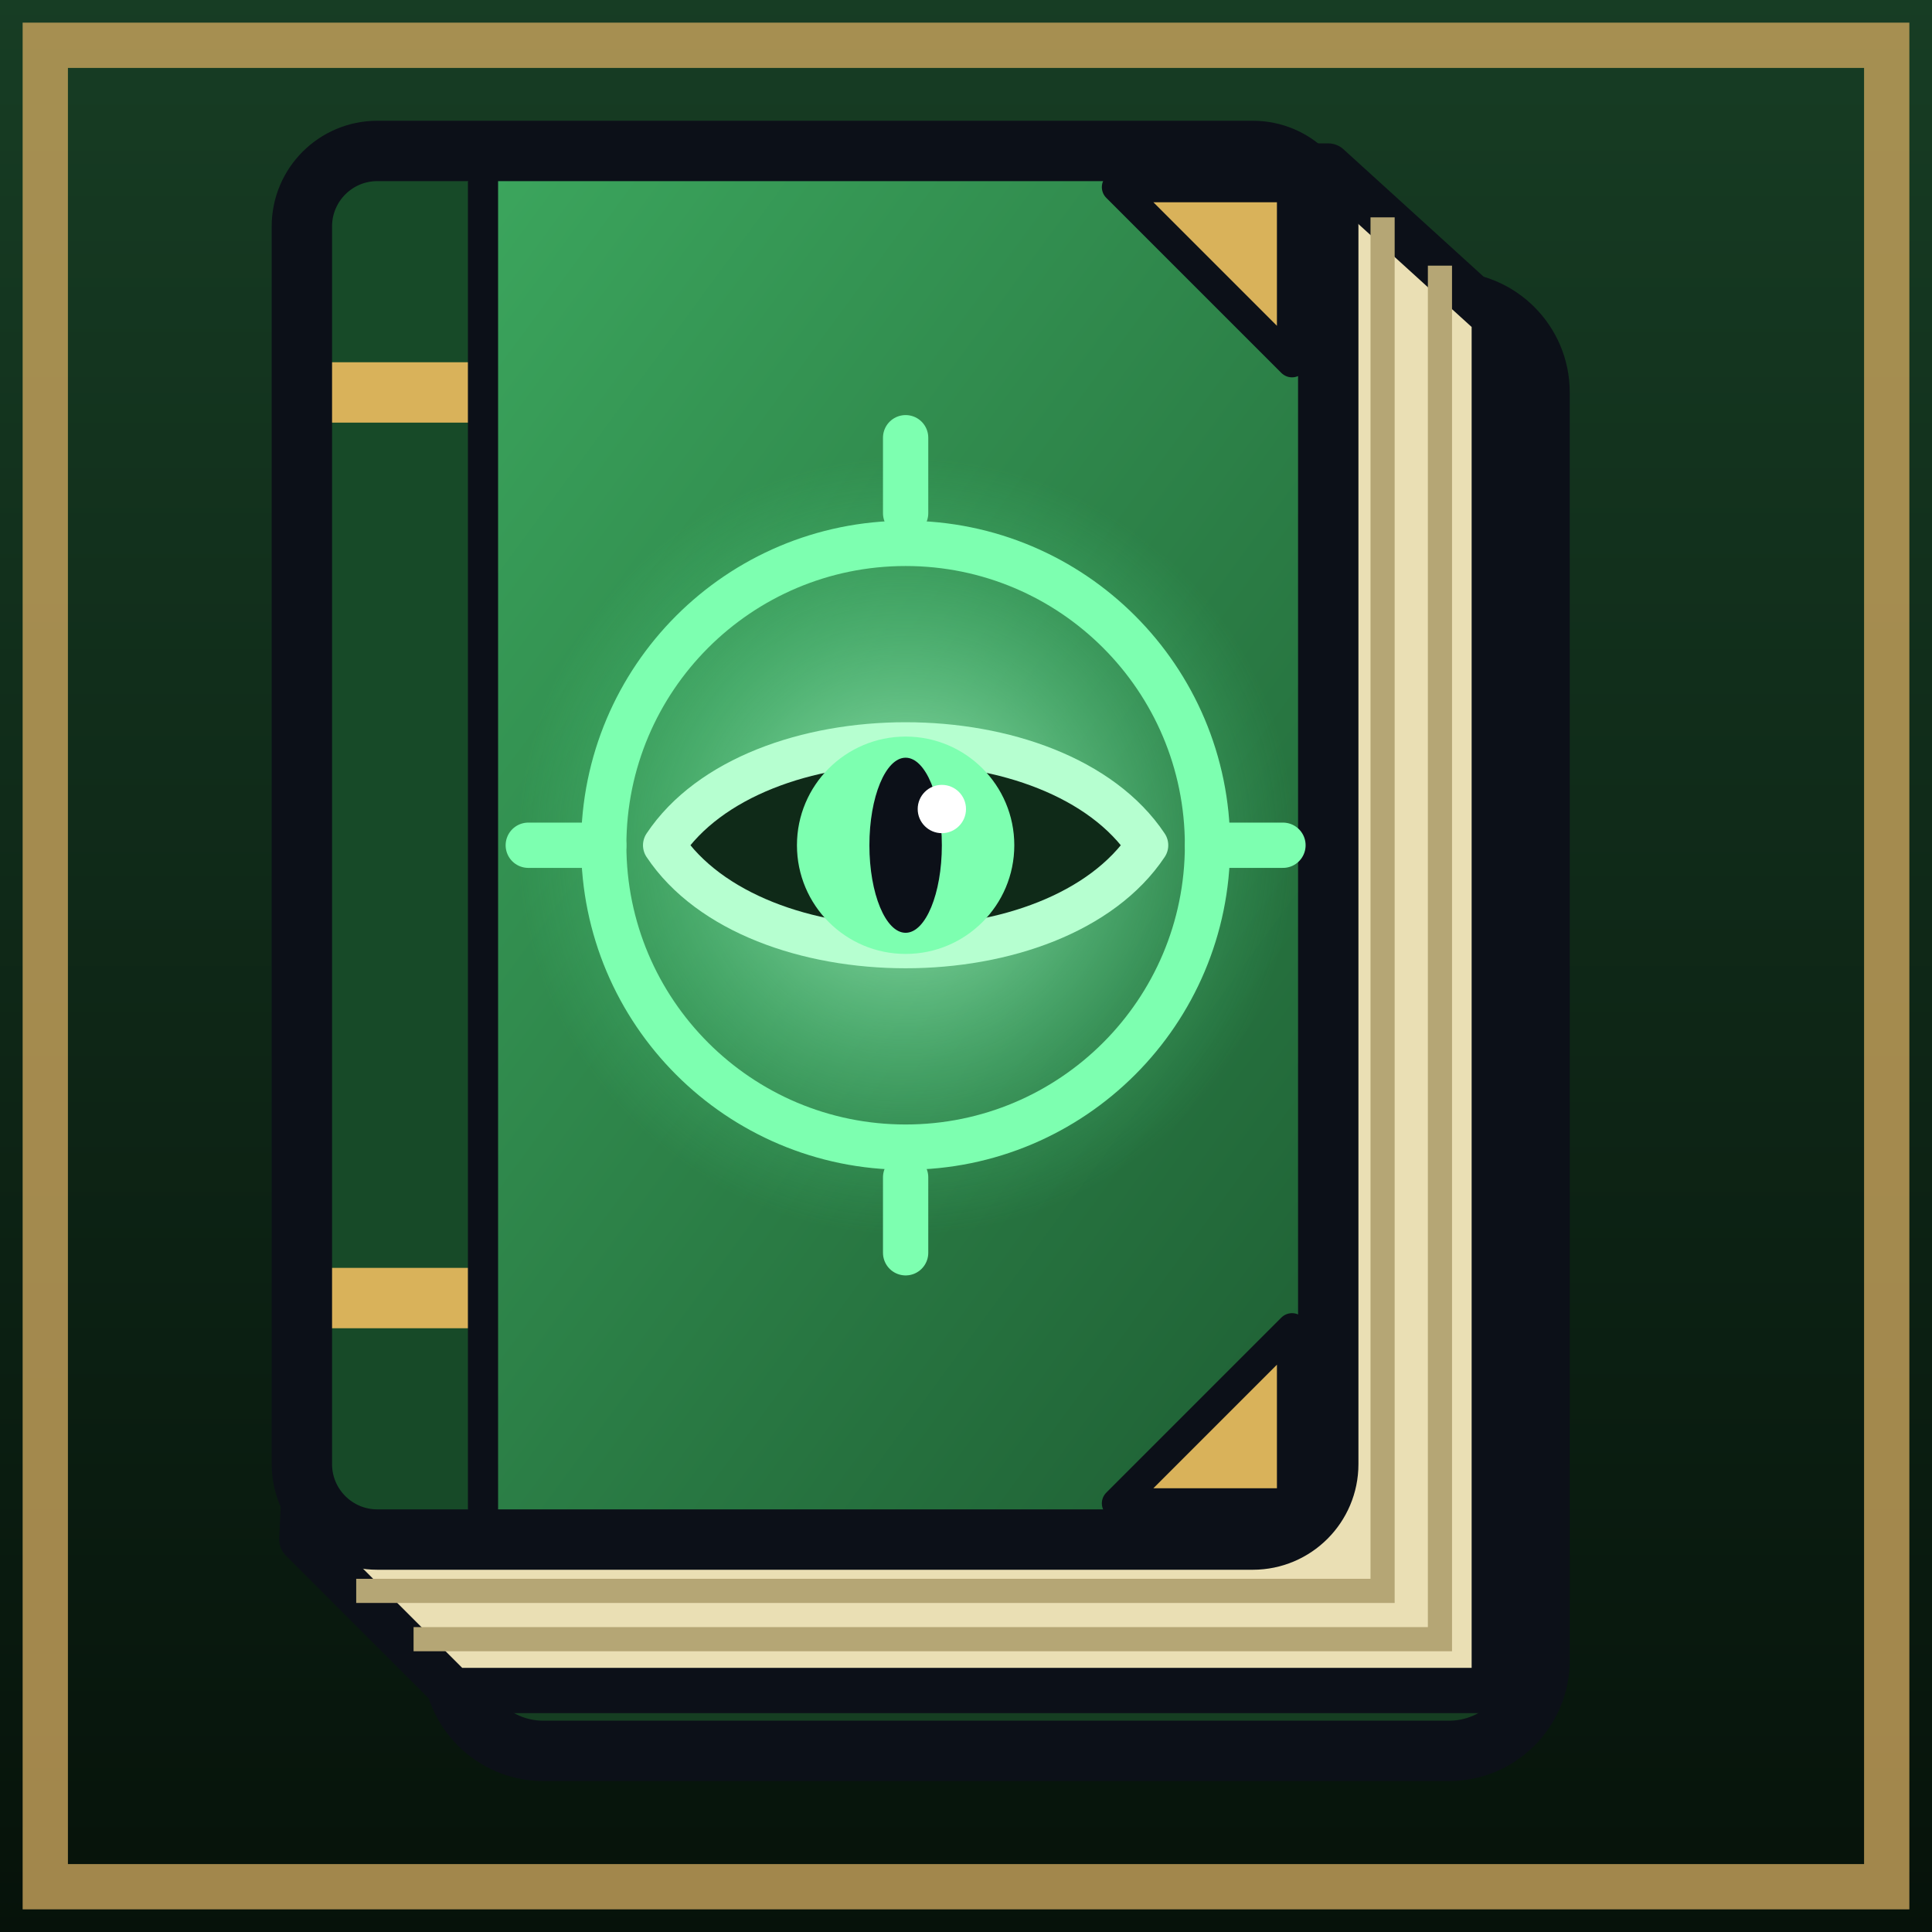
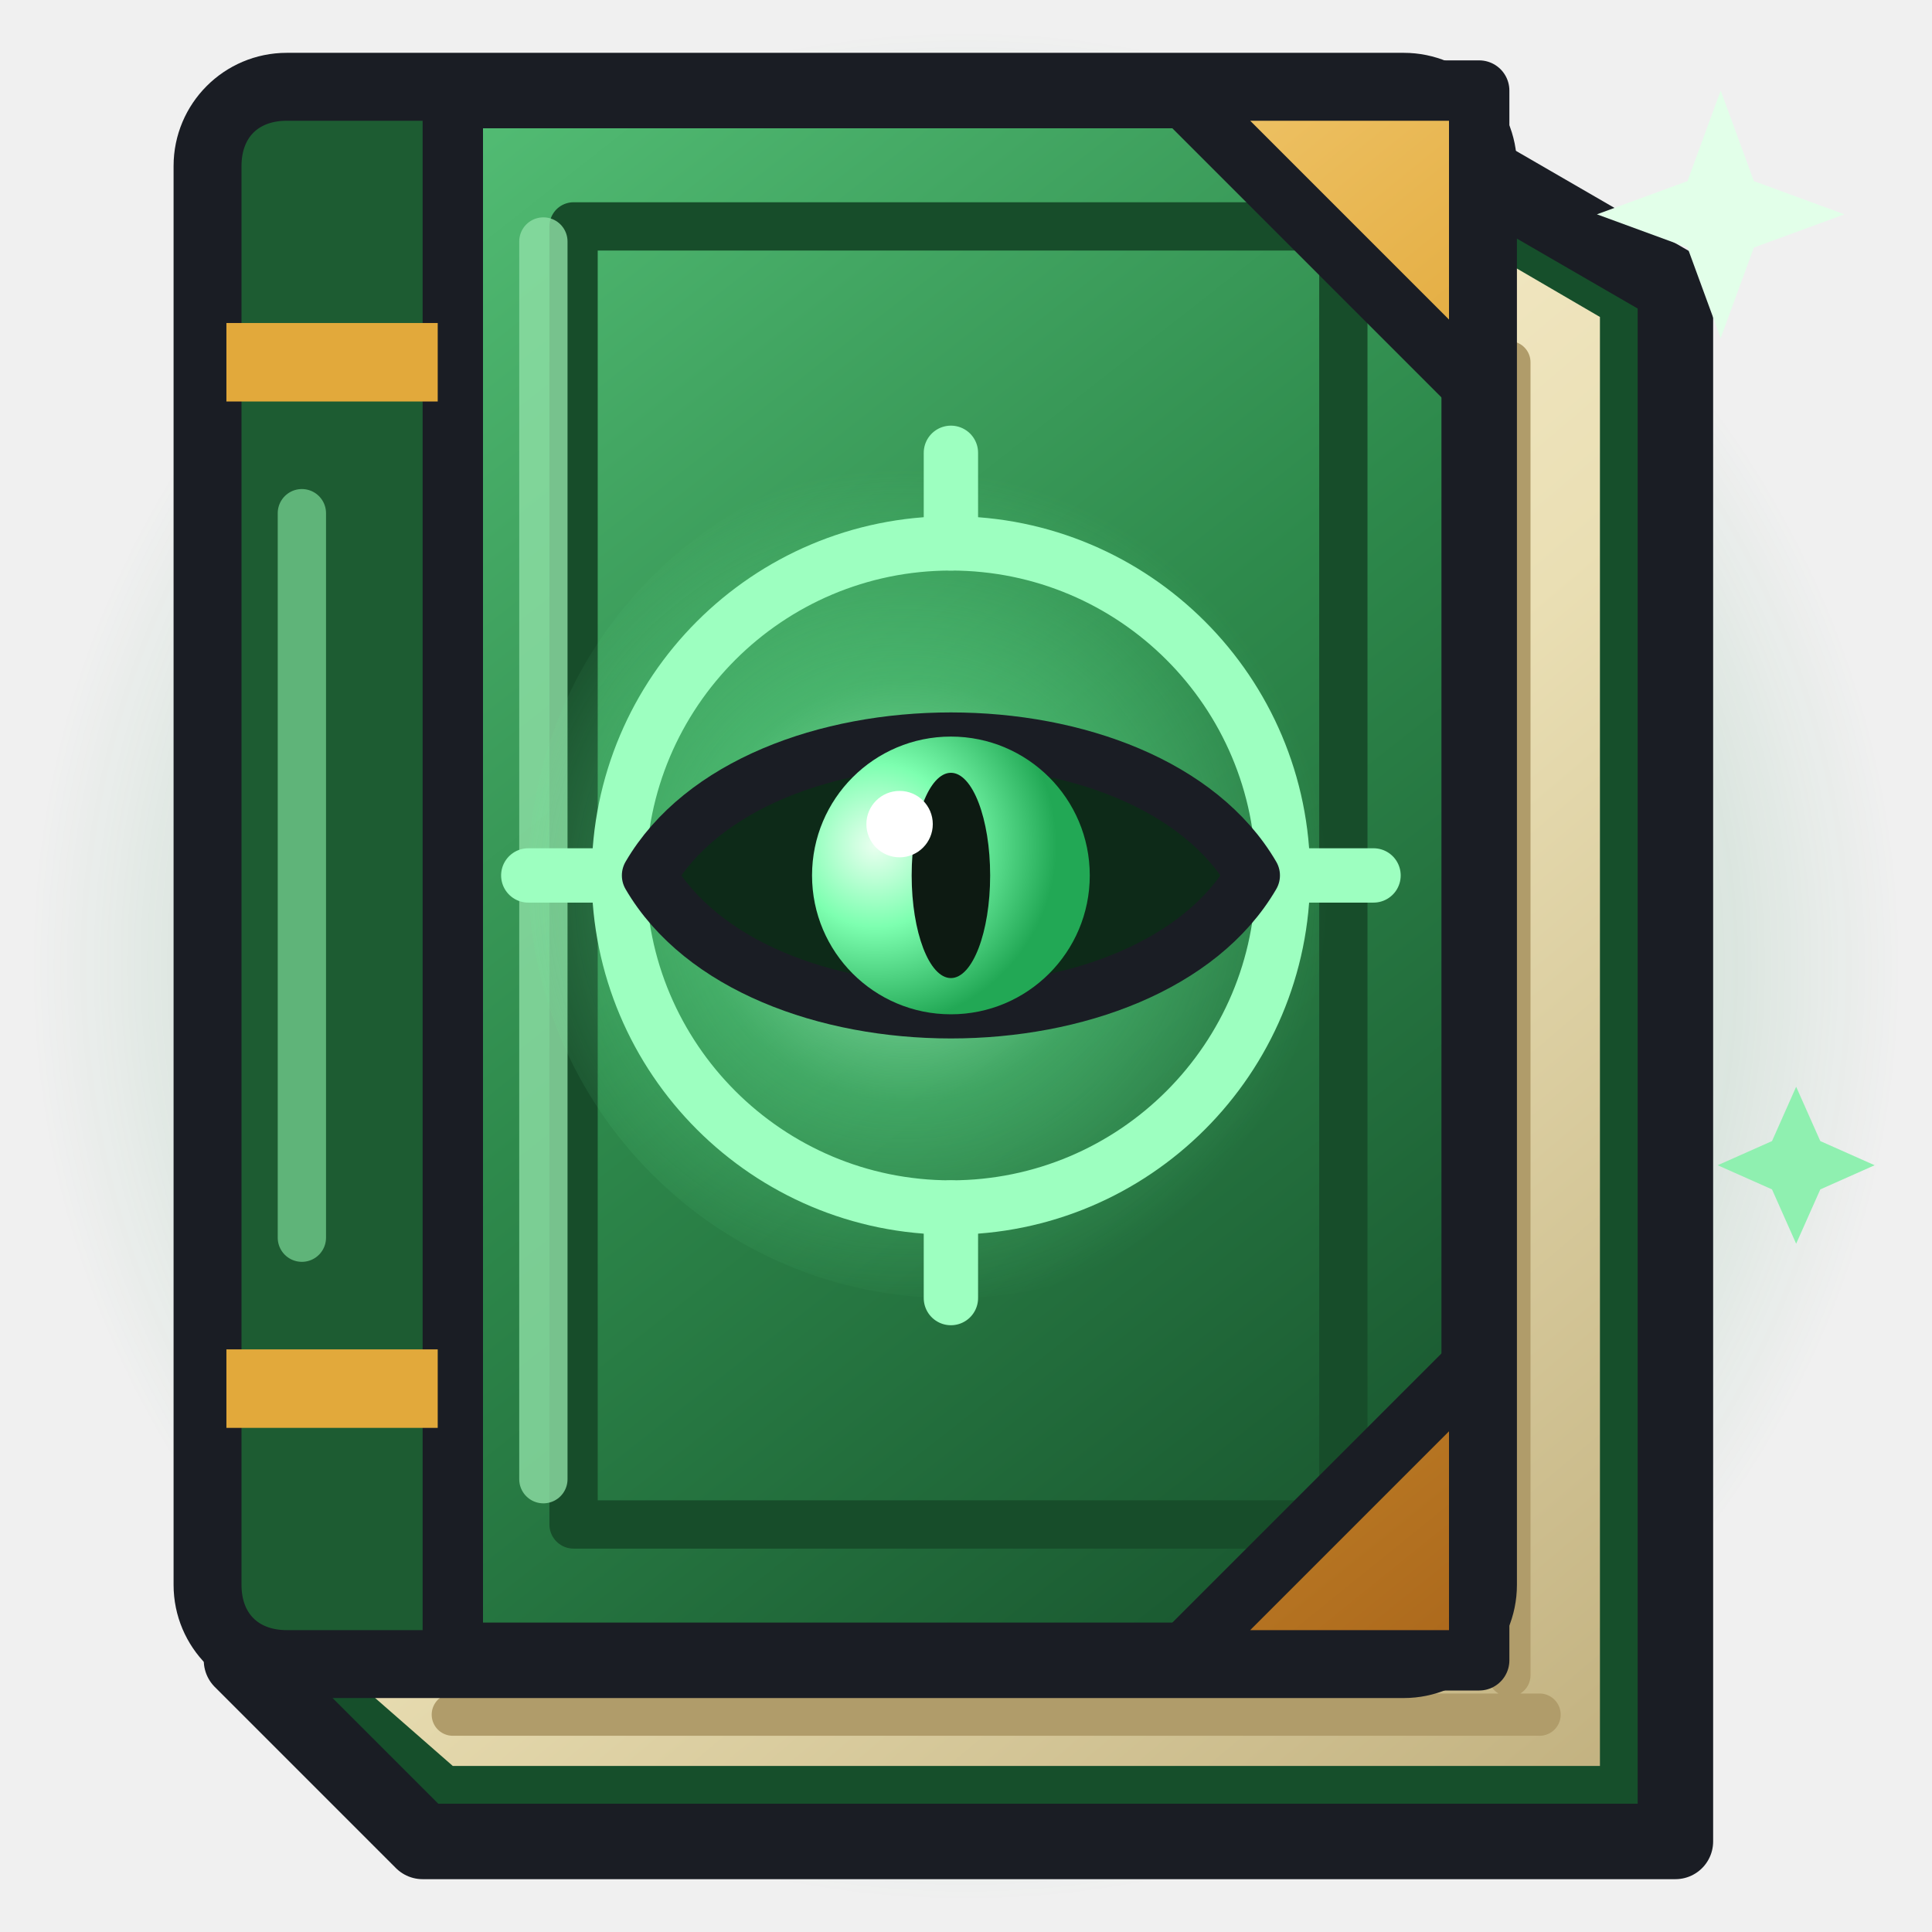
<svg xmlns="http://www.w3.org/2000/svg" width="128" height="128" viewBox="0 0 64 64">
  <defs>
-     <linearGradient id="bg" x1="0" y1="0" x2="0" y2="1">
-       <stop offset="0" stop-color="#173d24" />
-       <stop offset="1" stop-color="#06120a" />
+     <radialGradient id="aura" cx="32" cy="32" r="31" gradientUnits="userSpaceOnUse">
+       <stop offset="0" stop-color="#6cf09a" stop-opacity="0.5" />
+       <stop offset="0.6" stop-color="#238a4c" stop-opacity="0.22" />
+       <stop offset="1" stop-color="#238a4c" stop-opacity="0" />
+     </radialGradient>
+     <linearGradient id="cover" x1="8" y1="4" x2="48" y2="55" gradientUnits="userSpaceOnUse">
+       <stop offset="0" stop-color="#58c47a" />
+       <stop offset="0.5" stop-color="#2e8a4c" />
+       <stop offset="1" stop-color="#164f2b" />
    </linearGradient>
-     <linearGradient id="cover" x1="0" y1="0" x2="1" y2="1">
-       <stop offset="0" stop-color="#3fae62" />
-       <stop offset="1" stop-color="#1d5c32" />
+     <linearGradient id="paper" x1="12" y1="8" x2="56" y2="60" gradientUnits="userSpaceOnUse">
+       <stop offset="0" stop-color="#fff6dc" />
+       <stop offset="0.5" stop-color="#eadfb4" />
+       <stop offset="1" stop-color="#bfae7c" />
    </linearGradient>
-     <radialGradient id="rune">
-       <stop offset="0" stop-color="#b6ffd0" stop-opacity="0.8" />
-       <stop offset="1" stop-color="#4fe08a" stop-opacity="0" />
+     <linearGradient id="gold" x1="8" y1="4" x2="50" y2="56" gradientUnits="userSpaceOnUse">
+       <stop offset="0" stop-color="#ffe7a3" />
+       <stop offset="0.5" stop-color="#e2a93b" />
+       <stop offset="1" stop-color="#a8641a" />
+     </linearGradient>
+     <radialGradient id="glow" cx="30" cy="29.5" r="14" gradientUnits="userSpaceOnUse">
+       <stop offset="0" stop-color="#c8ffdc" stop-opacity="0.9" />
+       <stop offset="0.5" stop-color="#6cf09a" stop-opacity="0.35" />
+       <stop offset="1" stop-color="#6cf09a" stop-opacity="0" />
+     </radialGradient>
+     <radialGradient id="iris" cx="29" cy="28" r="6" gradientUnits="userSpaceOnUse">
+       <stop offset="0" stop-color="#eafff0" />
+       <stop offset="0.45" stop-color="#7dffb0" />
+       <stop offset="1" stop-color="#22a855" />
    </radialGradient>
  </defs>
-   <rect width="64" height="64" fill="url(#bg)" />
-   <rect x="15" y="10" width="36" height="48" rx="3" fill="#163e22" stroke="#0c1018" stroke-width="2" />
-   <polygon points="12,5.5 44,5.5 49.5,10.5 49.5,56 15,56 10,51" fill="#eadfb4" stroke="#0c1018" stroke-width="1.5" stroke-linejoin="round" />
-   <polyline points="45.8,7.2 45.8,52.7 11.8,52.7" fill="none" stroke="#b5a675" stroke-width="0.8" />
-   <polyline points="47.7,8.8 47.7,54.3 13.7,54.3" fill="none" stroke="#b5a675" stroke-width="0.8" />
-   <rect x="10" y="5" width="34" height="46" rx="2.5" fill="url(#cover)" />
-   <rect x="10" y="5" width="6" height="46" rx="2.5" fill="#174a28" />
-   <rect x="10.5" y="12" width="5.5" height="2" fill="#d9b25a" />
-   <rect x="10.5" y="42" width="5.5" height="2" fill="#d9b25a" />
-   <line x1="16" y1="5.5" x2="16" y2="50.5" stroke="#0c1018" stroke-width="1" />
-   <rect x="10" y="5" width="34" height="46" rx="2.5" fill="none" stroke="#0c1018" stroke-width="2" />
-   <polygon points="37,6.2 42.8,6.2 42.8,12" fill="#d9b25a" stroke="#0c1018" stroke-width="1" stroke-linejoin="round" />
-   <polygon points="42.8,44 42.8,49.8 37,49.8" fill="#d9b25a" stroke="#0c1018" stroke-width="1" stroke-linejoin="round" />
-   <circle cx="30" cy="28" r="13" fill="url(#rune)" />
-   <circle cx="30" cy="28" r="10" fill="none" stroke="#7dffb0" stroke-width="1.5" />
-   <path d="M 30 14.5 L 30 17 M 30 39 L 30 41.5 M 17.5 28 L 20 28 M 40 28 L 42.5 28" stroke="#7dffb0" stroke-width="1.5" stroke-linecap="round" />
-   <path d="M 22 28 C 25 23.5 35 23.5 38 28 C 35 32.5 25 32.5 22 28 Z" fill="#0f2a18" stroke="#b6ffd0" stroke-width="1.4" stroke-linejoin="round" />
-   <circle cx="30" cy="28" r="3.6" fill="#7dffb0" />
-   <ellipse cx="30" cy="28" rx="1.2" ry="2.9" fill="#0c1018" />
-   <circle cx="31.2" cy="26.8" r="0.8" fill="#ffffff" />
-   <rect x="1.5" y="1.5" width="61" height="61" fill="none" stroke="#c9a45c" stroke-width="1.5" opacity="0.8" />
+   <circle cx="32" cy="32" r="31" fill="url(#aura)" />
+   <path d="M 46 4 L 55.5 9.5 L 55.5 61 L 14 61 L 8 55 Z" fill="#164f2b" stroke="#1a1d24" stroke-width="2.5" stroke-linejoin="round" />
+   <path d="M 47 7 L 53 10.5 L 53 58.5 L 15 58.5 L 11 55 L 47 55 Z" fill="url(#paper)" />
+   <path d="M 50 12 L 50 55.5 M 15 56.8 L 51 56.8" fill="none" stroke="#b09c6a" stroke-width="1.4" stroke-linecap="round" />
+   <rect x="7" y="3" width="42" height="52" rx="2.5" fill="url(#cover)" stroke="#1a1d24" stroke-width="2.5" stroke-linejoin="round" />
+   <path d="M 7 5.5 C 7 4 8 3 9.5 3 L 15 3 L 15 55 L 9.5 55 C 8 55 7 54 7 52.5 Z" fill="#1d5c32" stroke="#1a1d24" stroke-width="2" stroke-linejoin="round" />
+   <path d="M 7.5 12 L 14.5 12 M 7.5 46 L 14.5 46" stroke="#e2a93b" stroke-width="2.6" stroke-linecap="butt" />
+   <path d="M 10 17 L 10 41" stroke="#5fb479" stroke-width="1.6" stroke-linecap="round" />
+   <path d="M 19 7.5 L 44.5 7.5 L 44.5 50.5 L 19 50.5 Z" fill="none" stroke="#174d2a" stroke-width="1.6" stroke-linejoin="round" />
+   <path d="M 18 8 L 18 49" stroke="#8fe0a6" stroke-width="1.6" stroke-linecap="round" opacity="0.8" />
+   <path d="M 49 3 L 49 13 L 39 3 Z M 49 55 L 49 45 L 39 55 Z" fill="url(#gold)" stroke="#1a1d24" stroke-width="2" stroke-linejoin="round" />
+   <circle cx="31.5" cy="29" r="14" fill="url(#glow)" />
+   <circle cx="31.5" cy="29" r="11" fill="none" stroke="#9dffc0" stroke-width="1.8" />
+   <path d="M 31.5 15 L 31.5 18 M 31.5 40 L 31.5 43 M 17.5 29 L 20.5 29 M 42.5 29 L 45.5 29" stroke="#9dffc0" stroke-width="1.8" stroke-linecap="round" />
+   <path d="M 21.5 29 C 25 23 38 23 41.5 29 C 38 35 25 35 21.5 29 Z" fill="#0d2a18" stroke="#1a1d24" stroke-width="1.8" stroke-linejoin="round" />
+   <circle cx="31.5" cy="29" r="4.6" fill="url(#iris)" />
+   <ellipse cx="31.5" cy="29" rx="1.3" ry="3.4" fill="#0d1a12" />
+   <circle cx="29.8" cy="27.3" r="1.1" fill="#ffffff" />
+   <path d="M 57 3 L 58.1 6 L 61.1 7.1 L 58.1 8.2 L 57 11.2 L 55.9 8.2 L 52.9 7.1 L 55.9 6 Z" fill="#e2ffe9" />
+   <path d="M 59.5 36 L 60.3 37.8 L 62.1 38.6 L 60.3 39.4 L 59.5 41.2 L 58.7 39.4 L 56.9 38.6 L 58.7 37.8 Z" fill="#8ff0b0" />
</svg>
